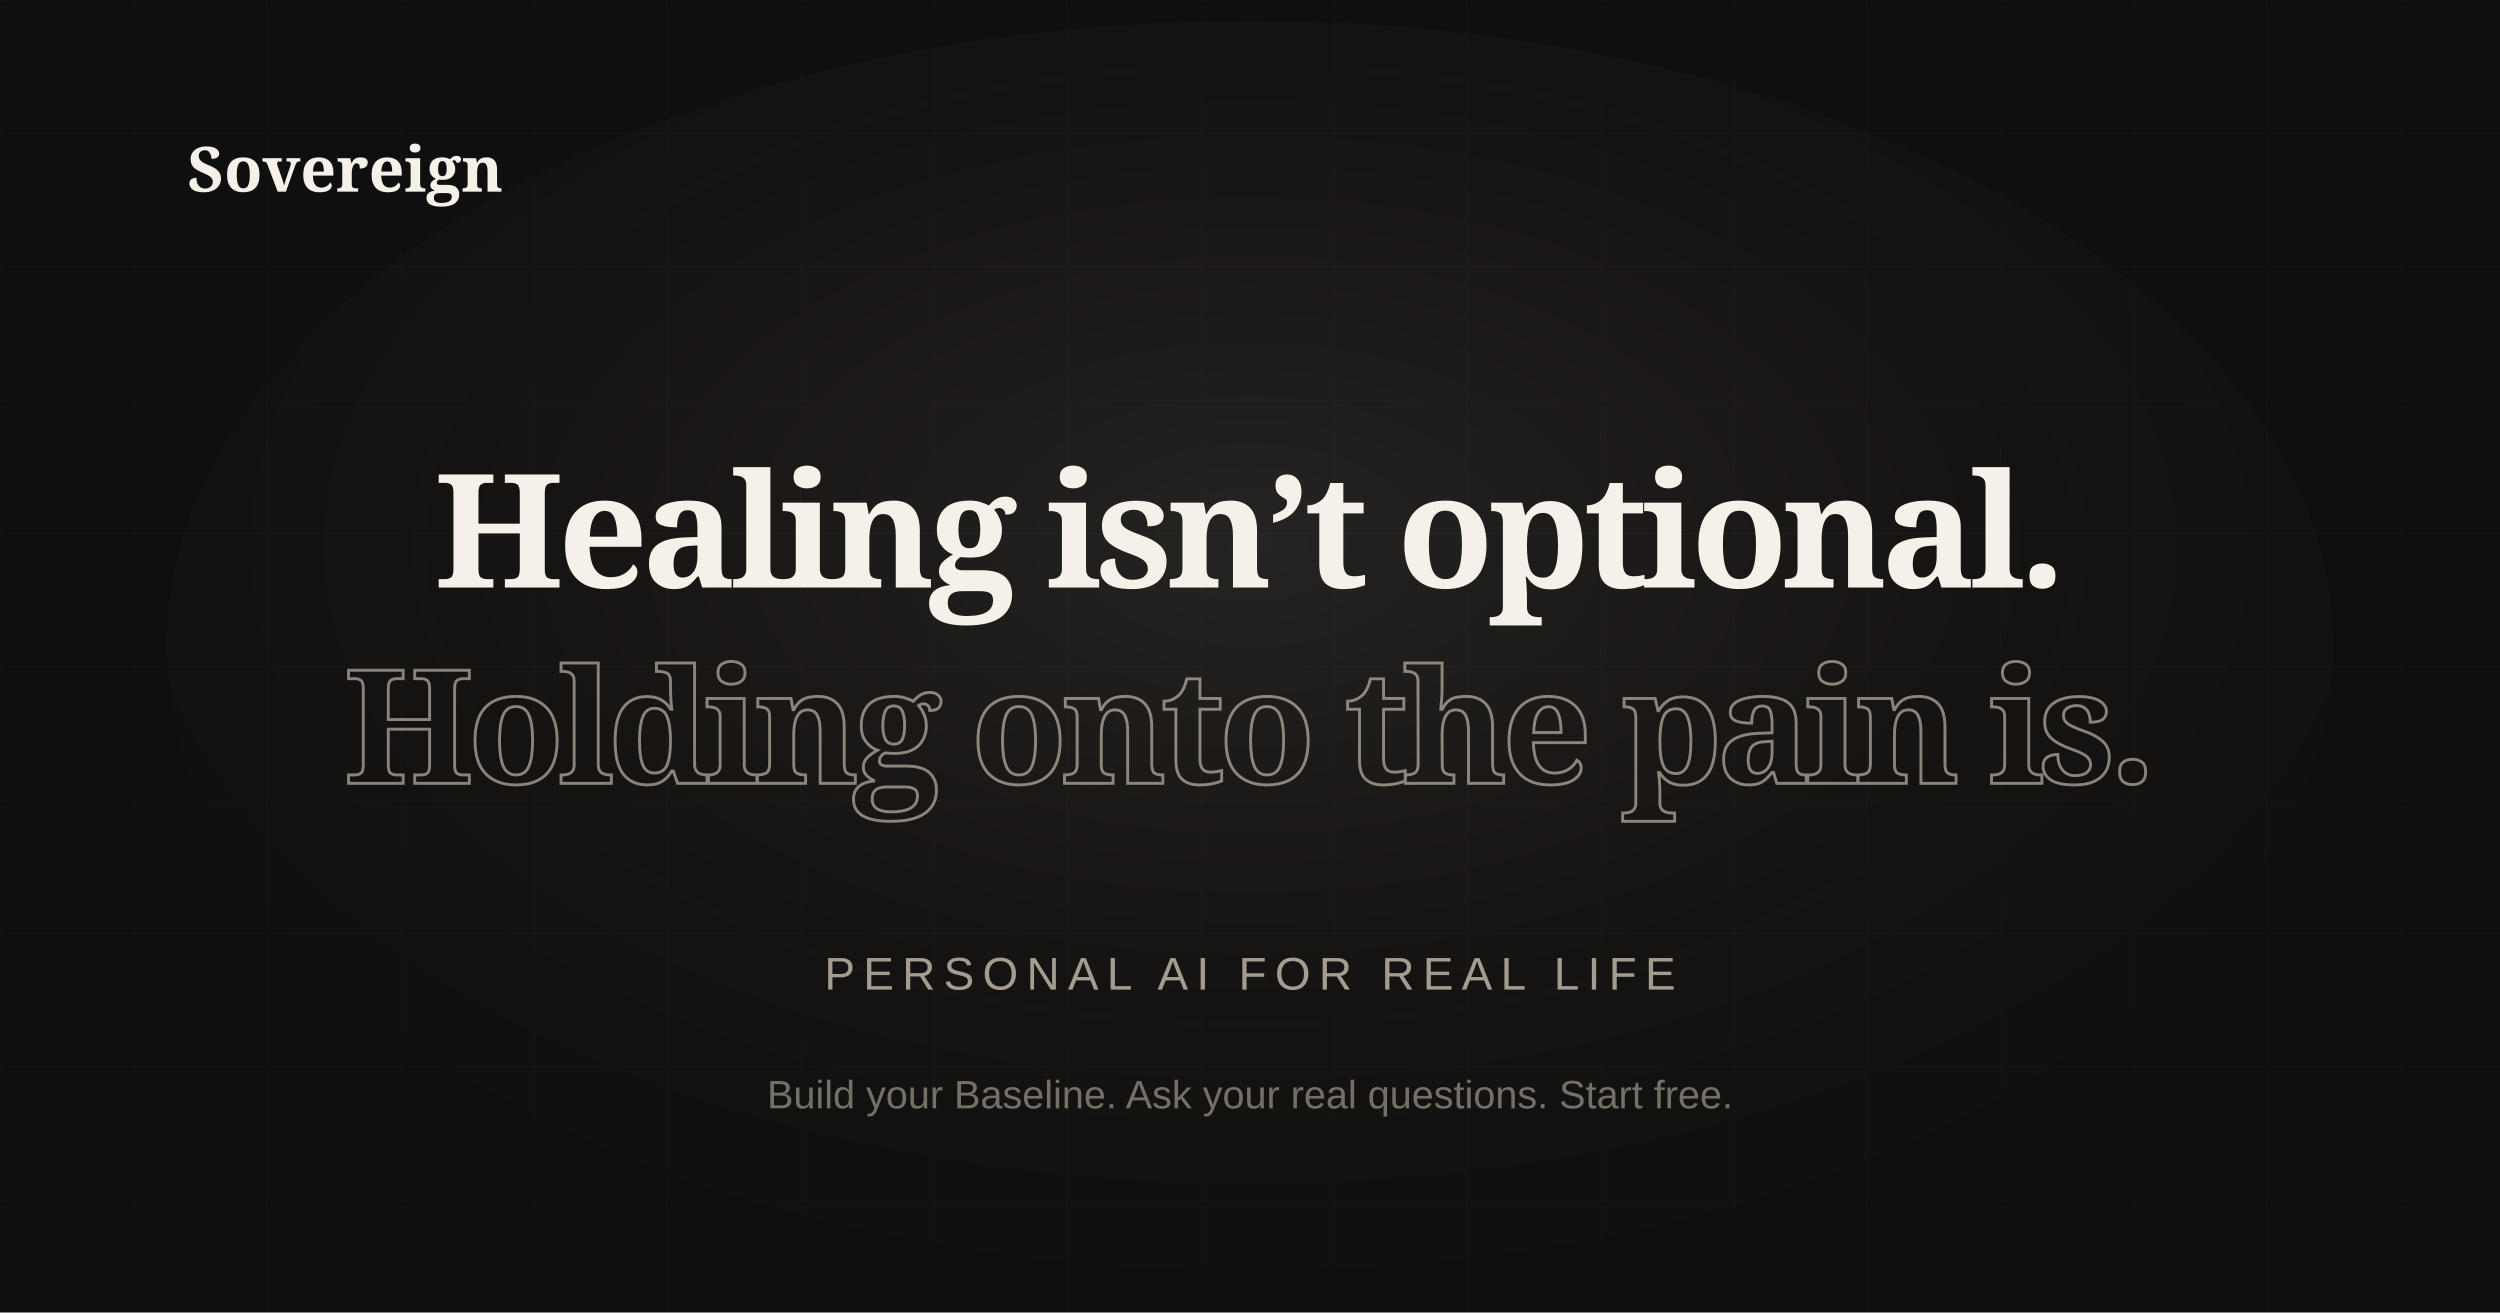
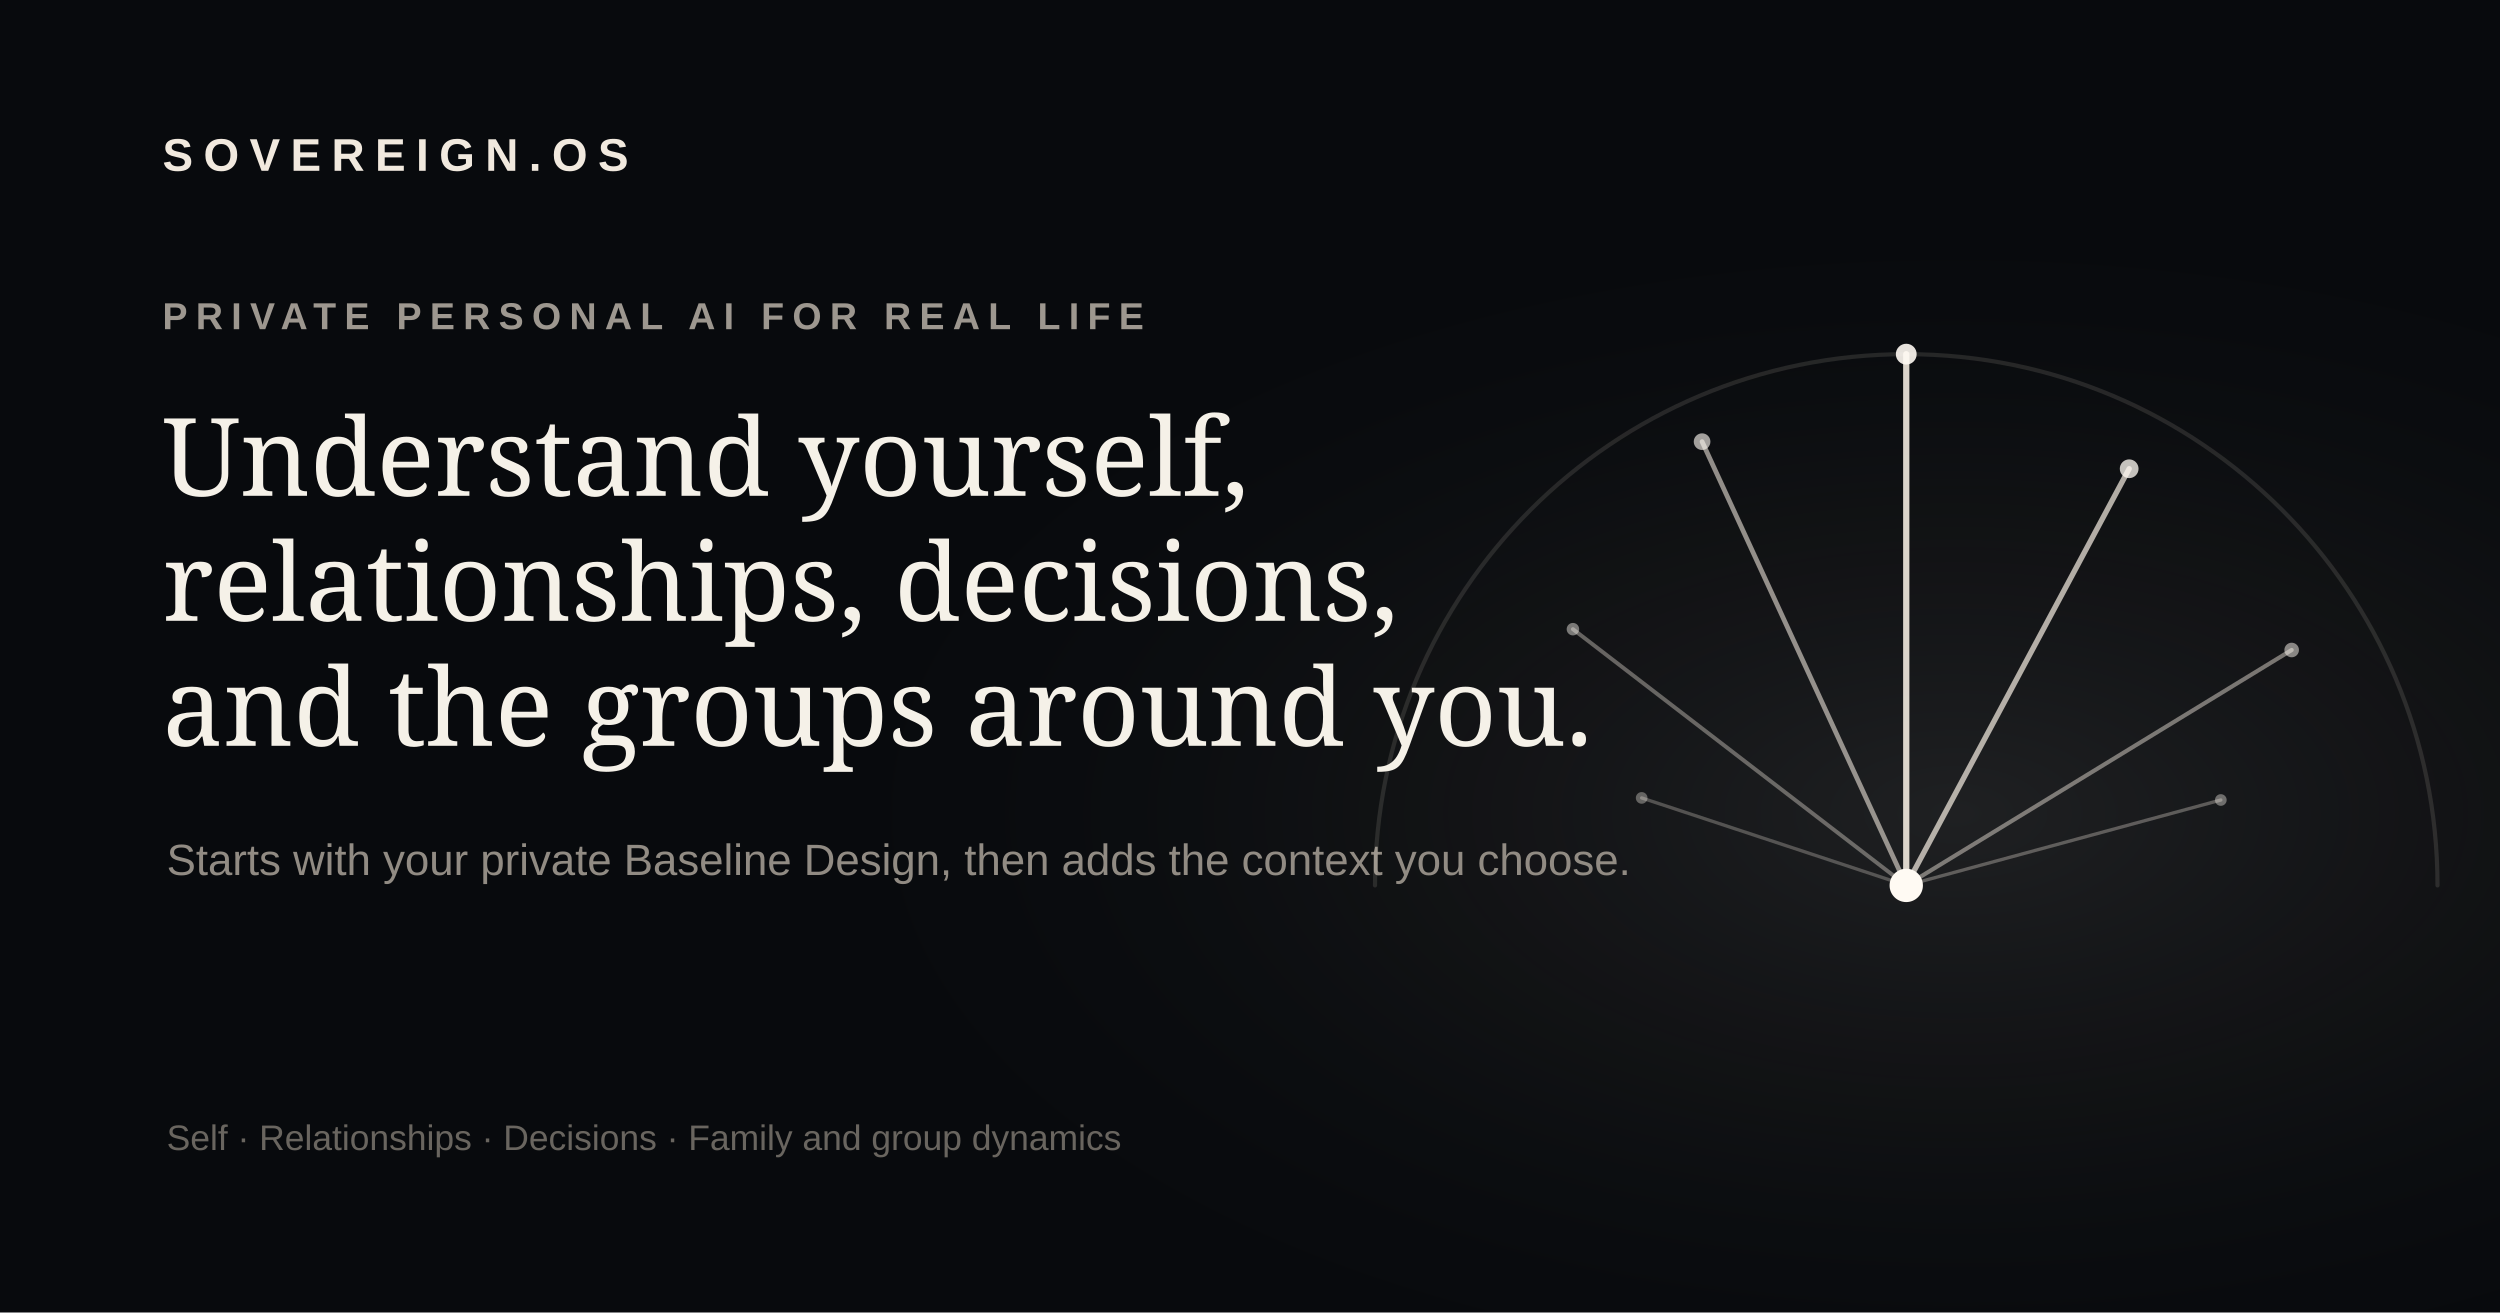
<svg xmlns="http://www.w3.org/2000/svg" width="1200" height="630" viewBox="0 0 1200 630" role="img" aria-labelledby="title desc">
  <defs>
-     <radialGradient id="glow" cx="50%" cy="42%" r="66%">
-       <stop offset="0" stop-color="#e8ddd0" stop-opacity=".10" />
-       <stop offset=".55" stop-color="#c89370" stop-opacity=".035" />
-       <stop offset="1" stop-color="#0f0f0f" stop-opacity="0" />
+     <radialGradient id="glow" cx="78%" cy="62%" r="48%">
+       <stop offset="0" stop-color="#f1e9de" stop-opacity=".10" />
+       <stop offset=".54" stop-color="#bdb4a9" stop-opacity=".035" />
+       <stop offset="1" stop-color="#080a0d" stop-opacity="0" />
    </radialGradient>
-     <pattern id="grid" width="64" height="64" patternUnits="userSpaceOnUse">
-       <path d="M64 0H0V64" fill="none" stroke="#e8ddd0" stroke-opacity=".025" />
-     </pattern>
  </defs>
-   <rect width="1200" height="630" fill="#0f0f0f" />
-   <rect width="1200" height="630" fill="url(#grid)" />
-   <ellipse cx="600" cy="310" rx="520" ry="300" fill="url(#glow)" />
-   <text x="90" y="92" fill="#f5f1e8" font-family="Georgia, serif" font-size="30" font-weight="700">Sovereign</text>
-   <g text-anchor="middle" font-family="Georgia, serif" font-weight="700" letter-spacing="-3">
-     <text x="600" y="282" fill="#f5f1e8" font-size="76">Healing isn’t optional.</text>
-     <text x="600" y="376" fill="none" stroke="#e8ddd0" stroke-opacity=".55" stroke-width="1.4" font-size="76">Holding onto the pain is.</text>
+   <rect width="1200" height="630" fill="#080a0d" />
+   <rect width="1200" height="630" fill="url(#glow)" />
+   <text x="78" y="82" fill="#f1e9de" font-family="Arial, sans-serif" font-size="22" font-weight="700" letter-spacing="5">SOVEREIGN.OS</text>
+   <text x="78" y="158" fill="#9d978f" font-family="Arial, sans-serif" font-size="18" font-weight="700" letter-spacing="4">PRIVATE PERSONAL AI FOR REAL LIFE</text>
+   <g font-family="Georgia, serif" fill="#f5f1e8">
+     <text x="78" y="238" font-size="52">Understand yourself,</text>
+     <text x="78" y="298" font-size="52">relationships, decisions,</text>
+     <text x="78" y="358" font-size="52">and the groups around you.</text>
  </g>
-   <text x="600" y="475" text-anchor="middle" fill="#a39c8f" font-family="Arial, sans-serif" font-size="22" letter-spacing="4">PERSONAL AI FOR REAL LIFE</text>
-   <text x="600" y="532" text-anchor="middle" fill="#746f67" font-family="Arial, sans-serif" font-size="19">Build your Baseline. Ask your real questions. Start free.</text>
+   <text x="80" y="420" fill="#918b83" font-family="Arial, sans-serif" font-size="21">Starts with your private Baseline Design, then adds the context you choose.</text>
+   <g transform="translate(810 170)" fill="none" stroke="#f1e9de" stroke-linecap="round">
+     <path d="M-150 255A255 255 0 0 1 360 255" stroke-opacity=".12" stroke-width="2" />
+     <path d="M105 255 105 0" stroke-opacity=".9" stroke-width="3" />
+     <path d="M105 255 7 42" stroke-opacity=".58" stroke-width="2.3" />
+     <path d="M105 255 212 55" stroke-opacity=".72" stroke-width="2.6" />
+     <path d="M105 255 -55 132" stroke-opacity=".38" stroke-width="1.9" />
+     <path d="M105 255 290 142" stroke-opacity=".46" stroke-width="2" />
+     <path d="M105 255 -22 213" stroke-opacity=".28" stroke-width="1.6" />
+     <path d="M105 255 256 214" stroke-opacity=".32" stroke-width="1.6" />
+     <g fill="#fffaf3" stroke="none">
+       <circle cx="105" cy="0" r="5" fill-opacity=".9" />
+       <circle cx="7" cy="42" r="4" fill-opacity=".62" />
+       <circle cx="212" cy="55" r="4.5" fill-opacity=".76" />
+       <circle cx="-55" cy="132" r="3" fill-opacity=".44" />
+       <circle cx="290" cy="142" r="3.5" fill-opacity=".5" />
+       <circle cx="-22" cy="213" r="2.8" fill-opacity=".34" />
+       <circle cx="256" cy="214" r="2.8" fill-opacity=".38" />
+       <circle cx="105" cy="255" r="8" />
+     </g>
+   </g>
+   <text x="80" y="552" fill="#69655f" font-family="Arial, sans-serif" font-size="17">Self · Relationships · Decisions · Family and group dynamics</text>
</svg>
